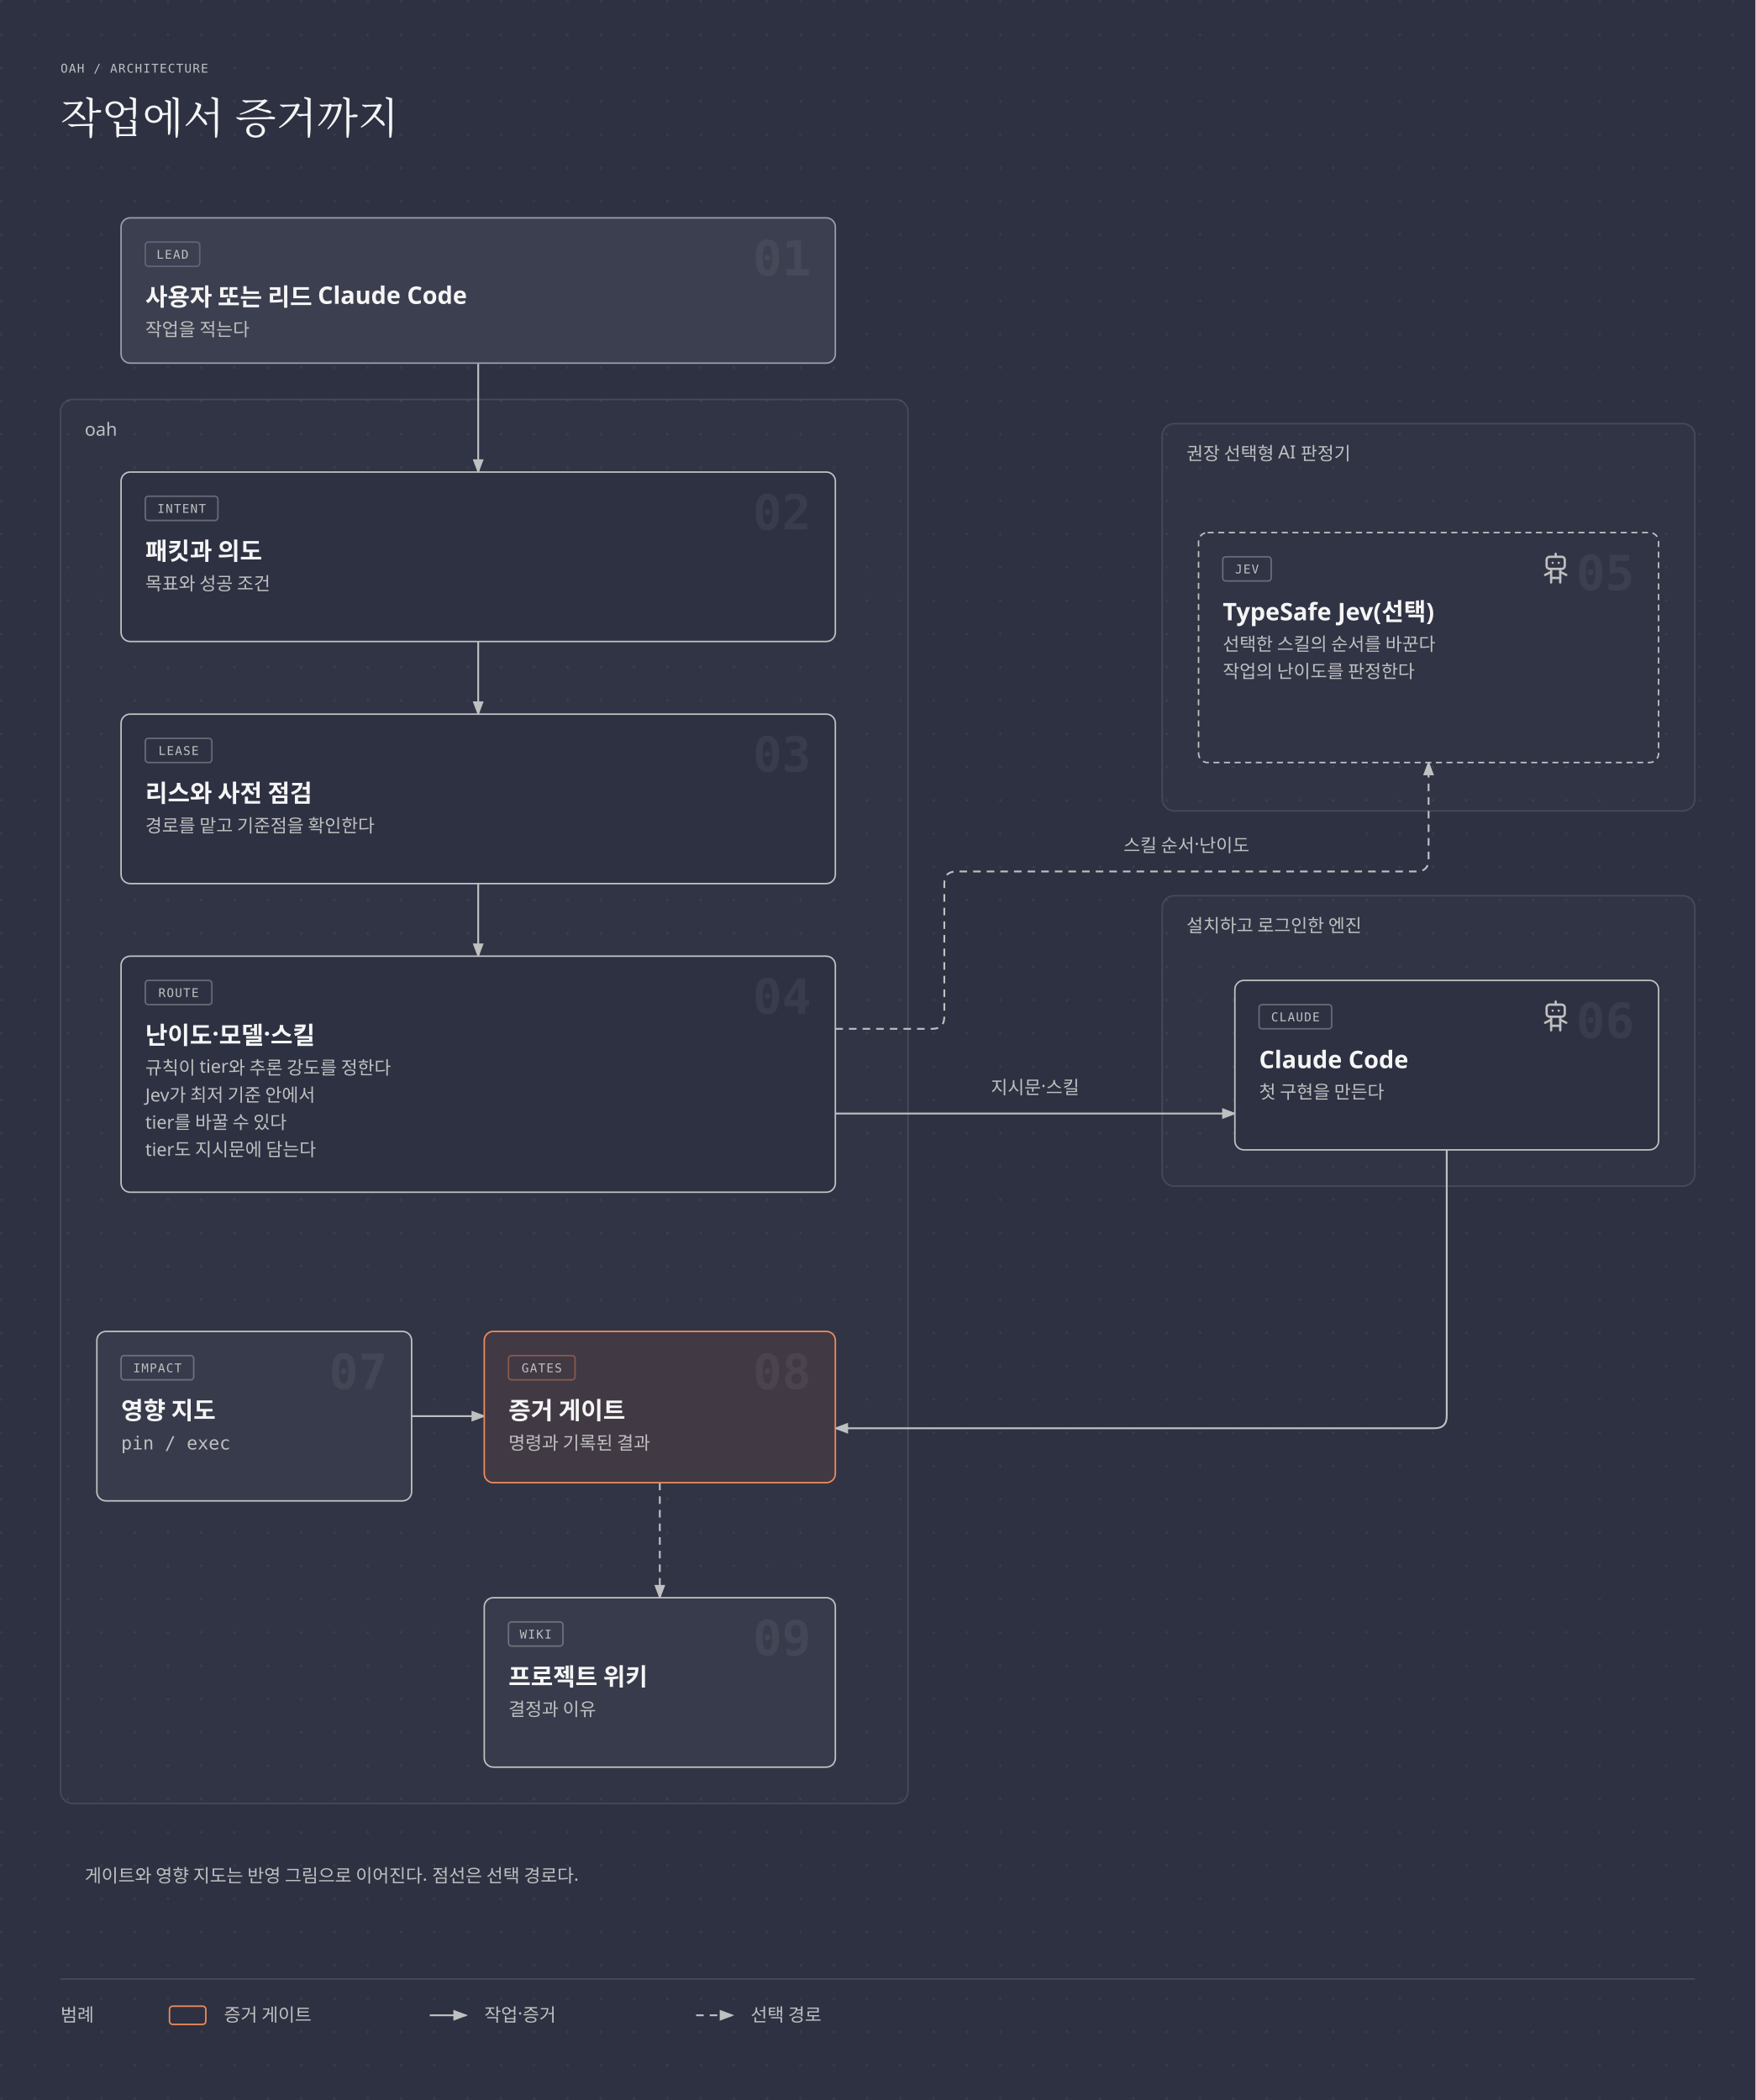
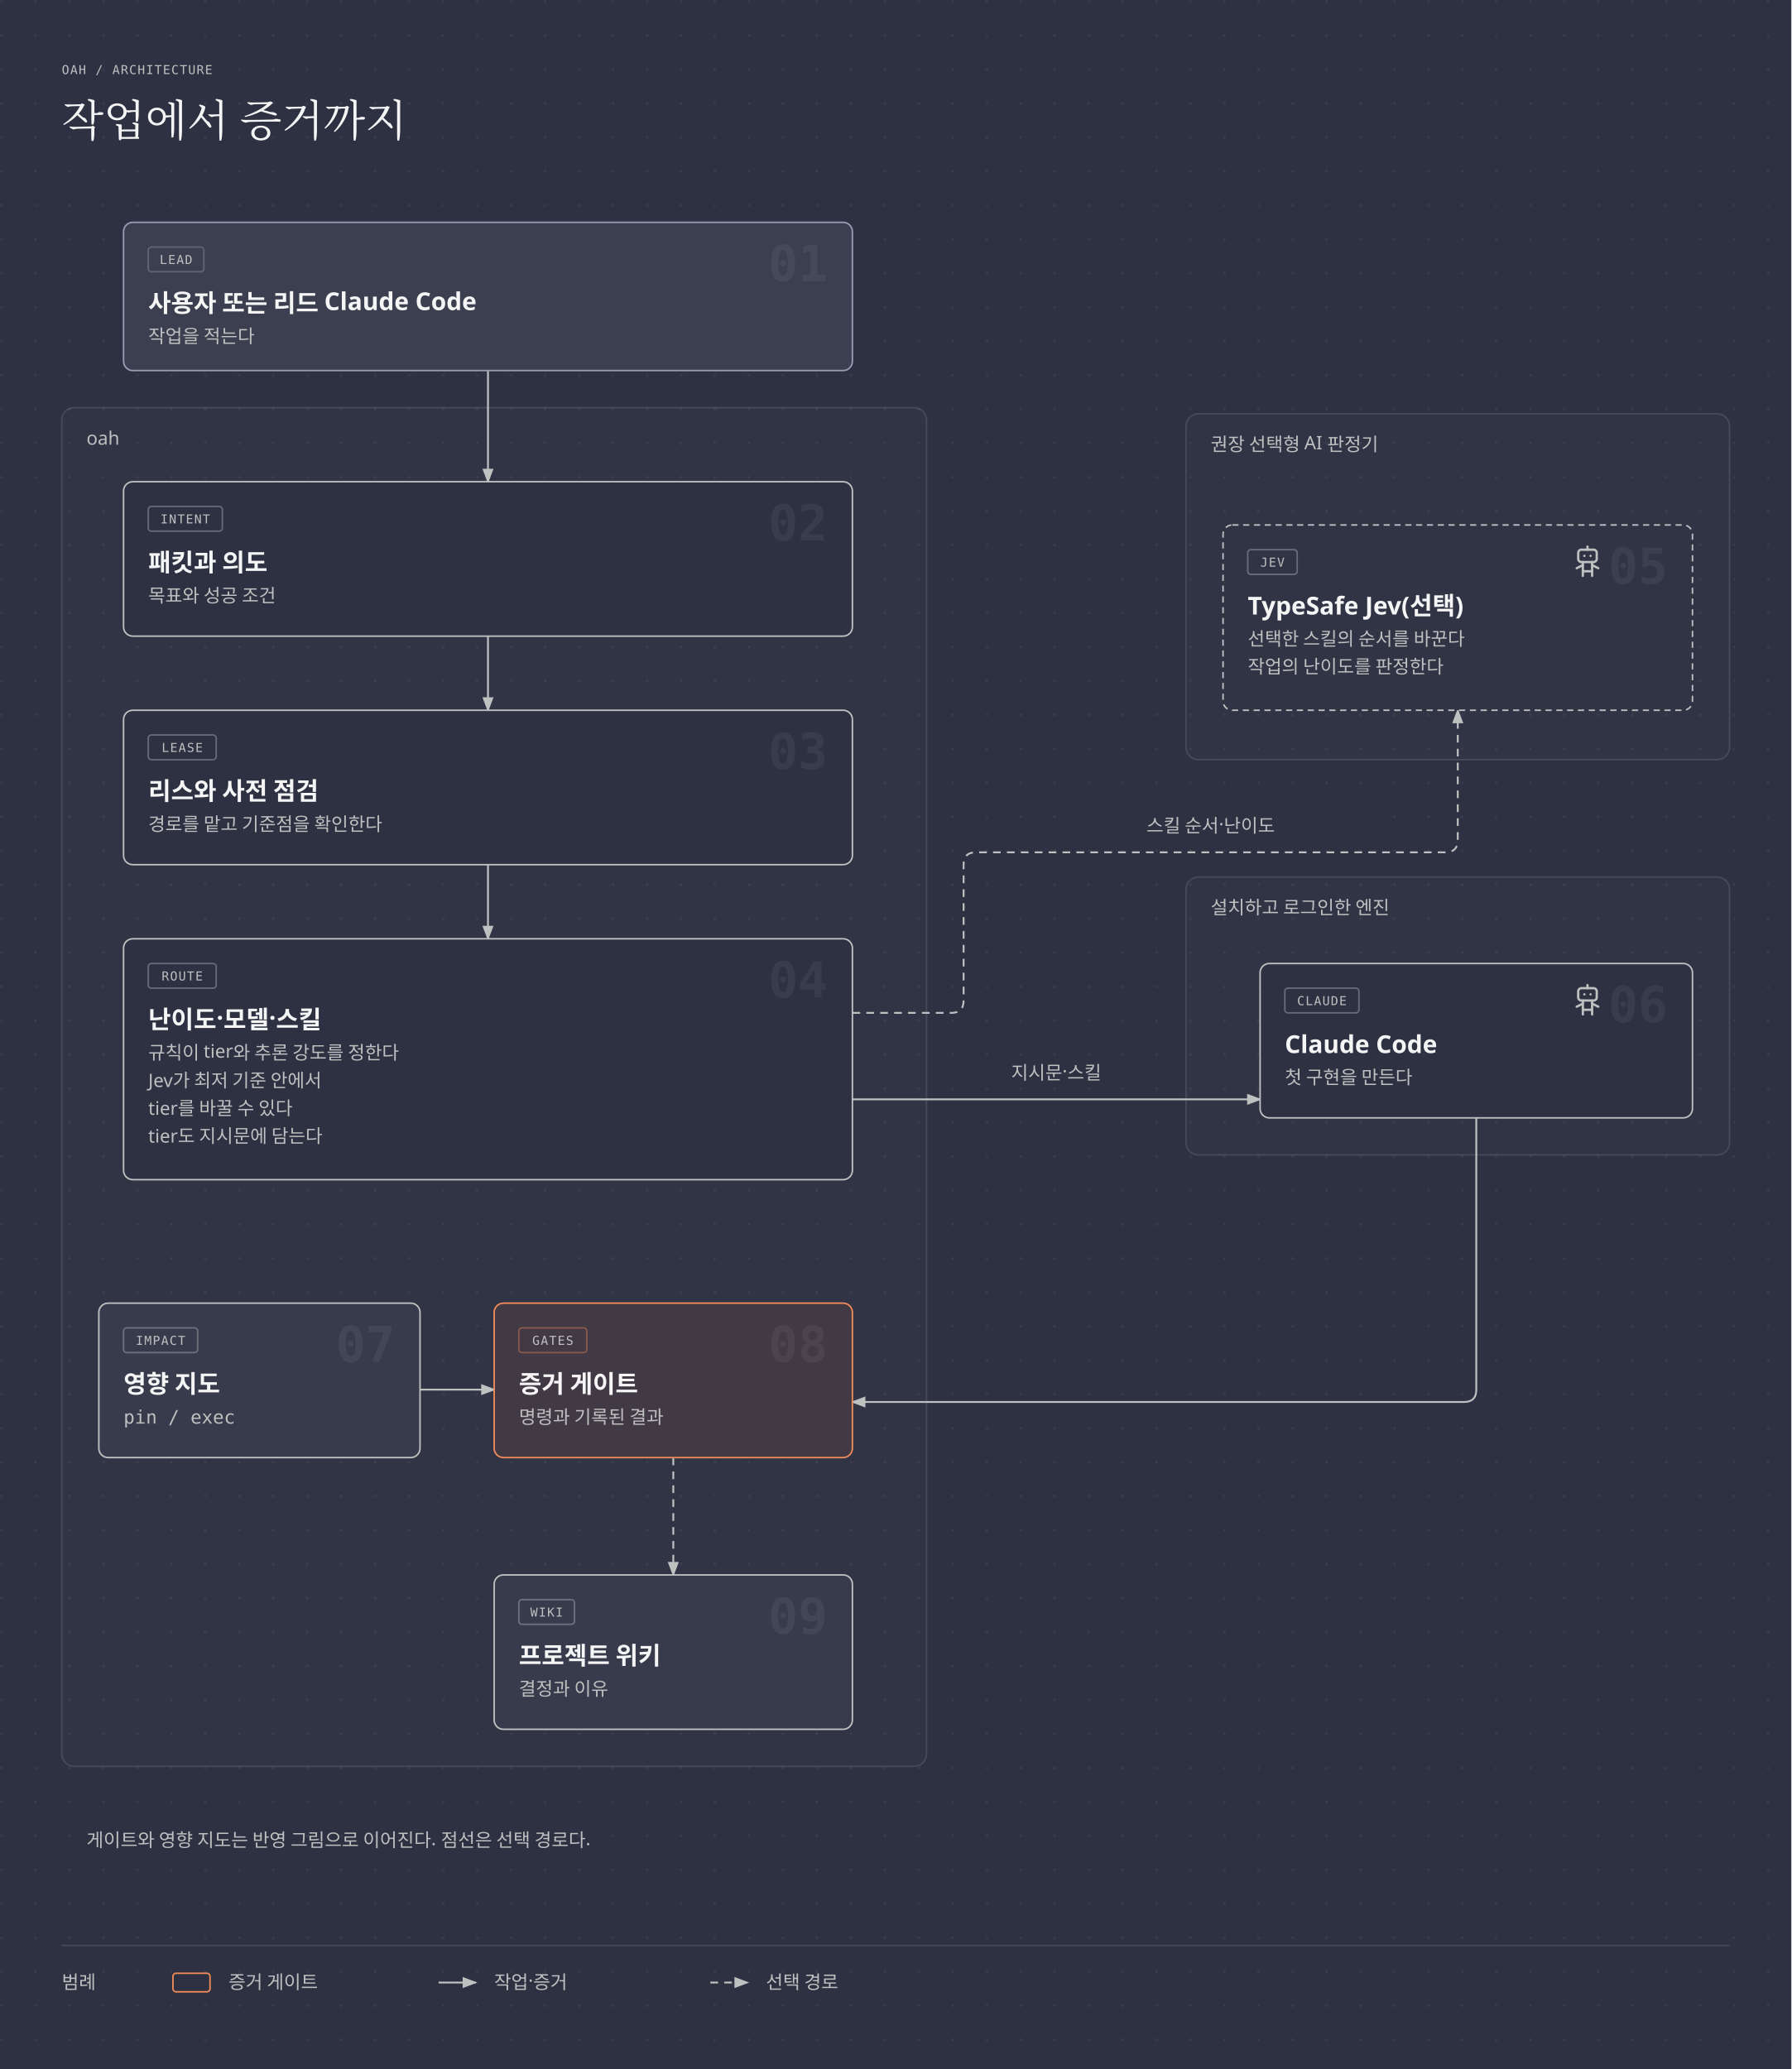
- <svg xmlns="http://www.w3.org/2000/svg" viewBox="0 0 1160 1388" role="img" aria-labelledby="architecture-build-ko-dark-title architecture-build-ko-dark-desc" data-diagram-type="Architecture" data-size="fit" id="architecture-build-ko-dark-root">
+ <svg xmlns="http://www.w3.org/2000/svg" viewBox="0 0 1160 1340" role="img" aria-labelledby="architecture-build-ko-dark-title architecture-build-ko-dark-desc" data-diagram-type="Architecture" data-size="fit" id="architecture-build-ko-dark-root">
  <defs>
    <style>#architecture-build-ko-dark-root { font-family: "Geist", "Noto Sans KR", "Apple SD Gothic Neo", "Malgun Gothic", system-ui, sans-serif; color: #f5f5f5; }
      #architecture-build-ko-dark-root .diagram-container { width: 100%; overflow-x: auto; }
      #architecture-build-ko-dark-root text { font-family: "Geist", "Noto Sans KR", "Apple SD Gothic Neo", "Malgun Gothic", system-ui, sans-serif; fill: #f5f5f5; }
      #architecture-build-ko-dark-root .title { font-family: "Instrument Serif", "Noto Serif KR", "AppleMyungjo", "Batang", "Noto Serif CJK KR", serif; font-size: 28px; font-weight: 400; }
      #architecture-build-ko-dark-root .node { font-size: 16px; font-weight: 600; }
      #architecture-build-ko-dark-root .sub { font-family: "Geist", "Noto Sans KR", "Apple SD Gothic Neo", "Malgun Gothic", system-ui, sans-serif; font-size: 12px; font-weight: 400; fill: #bfc0c0; }
      #architecture-build-ko-dark-root .technical { font-family: "Geist Mono", ui-monospace, "SFMono-Regular", Consolas, monospace; }
      #architecture-build-ko-dark-root .label { font-size: 12px; font-family: "Geist Mono", ui-monospace, "SFMono-Regular", Consolas, monospace; font-weight: 400; fill: #bfc0c0; }
      #architecture-build-ko-dark-root .prose { font-size: 12px; font-weight: 400; fill: #bfc0c0; }
      #architecture-build-ko-dark-root .zone-label { font-size: 12px; font-family: "Geist", "Noto Sans KR", "Apple SD Gothic Neo", "Malgun Gothic", system-ui, sans-serif; font-weight: 500; fill: #bfc0c0; }
      #architecture-build-ko-dark-root .arrow-label { font-size: 12px; font-family: "Geist", "Noto Sans KR", "Apple SD Gothic Neo", "Malgun Gothic", system-ui, sans-serif; font-weight: 500; fill: #bfc0c0; }
      #architecture-build-ko-dark-root .tag { font-family: "Geist Mono", ui-monospace, "SFMono-Regular", Consolas, monospace; font-size: 8px; font-weight: 500; letter-spacing: .08em; fill: #bfc0c0; }
      #architecture-build-ko-dark-root .ghost { font-family: "Geist Mono", ui-monospace, "SFMono-Regular", Consolas, monospace; font-size: 32px; font-weight: 600; fill: #f5f5f5; opacity: .06; }
      @media print {
#architecture-build-ko-dark-root .diagram-container { overflow-x: visible; }
}</style>
    <pattern id="architecture-build-ko-dark-dots" width="22" height="22" patternUnits="userSpaceOnUse">
      <circle cx="1" cy="1" r="0.9" fill="#f5f5f5" fill-opacity=".10" />
    </pattern>
    <marker id="architecture-build-ko-dark-arrow" markerWidth="8" markerHeight="6" refX="7" refY="3" orient="auto">
      <polygon points="0 0, 8 3, 0 6" fill="#bfc0c0" />
    </marker>
    <marker id="architecture-build-ko-dark-arrow-accent" markerWidth="8" markerHeight="6" refX="7" refY="3" orient="auto">
      <polygon points="0 0, 8 3, 0 6" fill="#f08a59" />
    </marker>
    <marker id="architecture-build-ko-dark-arrow-link" markerWidth="8" markerHeight="6" refX="7" refY="3" orient="auto">
      <polygon points="0 0, 8 3, 0 6" fill="#739fdf" />
    </marker>
  </defs>
-   <rect width="1160" height="1388" fill="#2d3142" />
-   <rect width="1160" height="1388" fill="url(#architecture-build-ko-dark-dots)" opacity=".55" />
+   <rect width="1160" height="1340" fill="#2d3142" />
+   <rect width="1160" height="1340" fill="url(#architecture-build-ko-dark-dots)" opacity=".55" />
  <text x="40" y="48" class="tag" text-anchor="start">OAH / ARCHITECTURE</text>
  <text x="40" y="88" class="title" text-anchor="start">작업에서 증거까지</text>
-   <rect x="40" y="264" width="560" height="928" rx="8" fill="#f5f5f5" stroke="#f5f5f5" stroke-width="1" data-group-id="oah" fill-opacity=".02" stroke-opacity=".12" />
+   <rect x="40" y="264" width="560" height="880" rx="8" fill="#f5f5f5" stroke="#f5f5f5" stroke-width="1" data-group-id="oah" fill-opacity=".02" stroke-opacity=".12" />
  <text x="56" y="288" class="zone-label" text-anchor="start">oah</text>
-   <rect x="768" y="280" width="352" height="256" rx="8" fill="#f5f5f5" stroke="#f5f5f5" stroke-width="1" data-group-id="judge" fill-opacity=".02" stroke-opacity=".12" />
-   <text x="784" y="304" class="zone-label" text-anchor="start">권장 선택형 AI 판정기</text>
-   <rect x="768" y="592" width="352" height="192" rx="8" fill="#f5f5f5" stroke="#f5f5f5" stroke-width="1" data-group-id="engines" fill-opacity=".02" stroke-opacity=".12" />
-   <text x="784" y="616" class="zone-label" text-anchor="start">설치하고 로그인한 엔진</text>
+   <rect x="768" y="268" width="352" height="224" rx="8" fill="#f5f5f5" stroke="#f5f5f5" stroke-width="1" data-group-id="judge" fill-opacity=".02" stroke-opacity=".12" />
+   <text x="784" y="292" class="zone-label" text-anchor="start">권장 선택형 AI 판정기</text>
+   <rect x="768" y="568" width="352" height="180" rx="8" fill="#f5f5f5" stroke="#f5f5f5" stroke-width="1" data-group-id="engines" fill-opacity=".02" stroke-opacity=".12" />
+   <text x="784" y="592" class="zone-label" text-anchor="start">설치하고 로그인한 엔진</text>
  <path d="M 316,240 L 316,312" data-edge-id="a1" data-from="you" data-to="intent" data-label="" fill="none" stroke="#bfc0c0" stroke-width="1.2" marker-end="url(#architecture-build-ko-dark-arrow)" />
-   <path d="M 316,424 L 316,472" data-edge-id="a2" data-from="intent" data-to="lease" data-label="" fill="none" stroke="#bfc0c0" stroke-width="1.2" marker-end="url(#architecture-build-ko-dark-arrow)" />
-   <path d="M 316,584 L 316,632" data-edge-id="a3" data-from="lease" data-to="route" data-label="" fill="none" stroke="#bfc0c0" stroke-width="1.2" marker-end="url(#architecture-build-ko-dark-arrow)" />
-   <path d="M 552,680 L 616,680 Q 624,680 624,672 L 624,584 Q 624,576 632,576 L 936,576 Q 944,576 944,568 L 944,504" data-edge-id="a4" data-from="route" data-to="jev" data-label="스킬 순서·난이도" fill="none" stroke="#bfc0c0" stroke-width="1.2" stroke-dasharray="5,4" marker-end="url(#architecture-build-ko-dark-arrow)" />
-   <path d="M 552,736 L 816,736" data-edge-id="a5" data-from="route" data-to="claude" data-label="지시문·스킬" fill="none" stroke="#bfc0c0" stroke-width="1.2" marker-end="url(#architecture-build-ko-dark-arrow)" />
-   <path d="M 956,760 L 956,936 Q 956,944 948,944 L 552,944" data-edge-id="a6" data-from="claude" data-to="gates" data-label="" fill="none" stroke="#bfc0c0" stroke-width="1.2" marker-end="url(#architecture-build-ko-dark-arrow)" />
-   <path d="M 272,936 L 320,936" data-edge-id="a7" data-from="impact" data-to="gates" data-label="" fill="none" stroke="#bfc0c0" stroke-width="1.2" marker-end="url(#architecture-build-ko-dark-arrow)" />
-   <path d="M 436,980 L 436,1056" data-edge-id="a8" data-from="gates" data-to="wiki" data-label="" fill="none" stroke="#bfc0c0" stroke-width="1.2" stroke-dasharray="5,4" marker-end="url(#architecture-build-ko-dark-arrow)" />
-   <rect x="684" y="548" width="200" height="20" rx="2" fill="#2d3142" />
-   <text x="784" y="563" class="arrow-label" text-anchor="middle">스킬 순서·난이도</text>
-   <rect x="622" y="708" width="124" height="20" rx="2" fill="#2d3142" />
-   <text x="684" y="723" class="arrow-label" text-anchor="middle">지시문·스킬</text>
+   <path d="M 316,412 L 316,460" data-edge-id="a2" data-from="intent" data-to="lease" data-label="" fill="none" stroke="#bfc0c0" stroke-width="1.2" marker-end="url(#architecture-build-ko-dark-arrow)" />
+   <path d="M 316,560 L 316,608" data-edge-id="a3" data-from="lease" data-to="route" data-label="" fill="none" stroke="#bfc0c0" stroke-width="1.2" marker-end="url(#architecture-build-ko-dark-arrow)" />
+   <path d="M 552,656 L 616,656 Q 624,656 624,648 L 624,560 Q 624,552 632,552 L 936,552 Q 944,552 944,544 L 944,460" data-edge-id="a4" data-from="route" data-to="jev" data-label="스킬 순서·난이도" fill="none" stroke="#bfc0c0" stroke-width="1.2" stroke-dasharray="5,4" marker-end="url(#architecture-build-ko-dark-arrow)" />
+   <path d="M 552,712 L 816,712" data-edge-id="a5" data-from="route" data-to="claude" data-label="지시문·스킬" fill="none" stroke="#bfc0c0" stroke-width="1.2" marker-end="url(#architecture-build-ko-dark-arrow)" />
+   <path d="M 956,724 L 956,900 Q 956,908 948,908 L 552,908" data-edge-id="a6" data-from="claude" data-to="gates" data-label="" fill="none" stroke="#bfc0c0" stroke-width="1.2" marker-end="url(#architecture-build-ko-dark-arrow)" />
+   <path d="M 272,900 L 320,900" data-edge-id="a7" data-from="impact" data-to="gates" data-label="" fill="none" stroke="#bfc0c0" stroke-width="1.2" marker-end="url(#architecture-build-ko-dark-arrow)" />
+   <path d="M 436,944 L 436,1020" data-edge-id="a8" data-from="gates" data-to="wiki" data-label="" fill="none" stroke="#bfc0c0" stroke-width="1.2" stroke-dasharray="5,4" marker-end="url(#architecture-build-ko-dark-arrow)" />
+   <rect x="684" y="524" width="200" height="20" rx="2" fill="#2d3142" />
+   <text x="784" y="539" class="arrow-label" text-anchor="middle">스킬 순서·난이도</text>
+   <rect x="622" y="684" width="124" height="20" rx="2" fill="#2d3142" />
+   <text x="684" y="699" class="arrow-label" text-anchor="middle">지시문·스킬</text>
  <g data-node-id="you" data-source-label="사용자 또는 리드 Claude Code 작업을 적는다">
    <rect x="80" y="144" width="472" height="96" rx="6" fill="#2d3142" />
    <rect x="80" y="144" width="472" height="96" rx="6" fill="#bfc0c0" stroke="#949eb2" stroke-width="1" fill-opacity=".10" />
    <g aria-hidden="true">
      <rect x="96" y="160" width="36" height="16" rx="2" fill="none" stroke="#949eb2" stroke-width="1" stroke-opacity=".4" />
      <text x="114" y="171" class="tag" text-anchor="middle">LEAD</text>
      <text x="536" y="182" class="ghost" text-anchor="end">01</text>
    </g>
    <text x="96" y="202" class="node" text-anchor="start">사용자 또는 리드 Claude Code</text>
    <text x="96" y="222" class="sub" text-anchor="start">작업을 적는다</text>
  </g>
  <g data-node-id="intent" data-source-label="패킷과 의도 목표와 성공 조건">
-     <rect x="80" y="312" width="472" height="112" rx="6" fill="#2d3142" />
-     <rect x="80" y="312" width="472" height="112" rx="6" fill="#2d3142" stroke="#bfc0c0" stroke-width="1" />
+     <rect x="80" y="312" width="472" height="100" rx="6" fill="#2d3142" />
+     <rect x="80" y="312" width="472" height="100" rx="6" fill="#2d3142" stroke="#bfc0c0" stroke-width="1" />
    <g aria-hidden="true">
      <rect x="96" y="328" width="48" height="16" rx="2" fill="none" stroke="#bfc0c0" stroke-width="1" stroke-opacity=".4" />
      <text x="120" y="339" class="tag" text-anchor="middle">INTENT</text>
      <text x="536" y="350" class="ghost" text-anchor="end">02</text>
    </g>
    <text x="96" y="370" class="node" text-anchor="start">패킷과 의도</text>
    <text x="96" y="390" class="sub" text-anchor="start">목표와 성공 조건</text>
  </g>
  <g data-node-id="lease" data-source-label="리스와 사전 점검 경로를 맡고 기준점을 확인한다">
-     <rect x="80" y="472" width="472" height="112" rx="6" fill="#2d3142" />
-     <rect x="80" y="472" width="472" height="112" rx="6" fill="#2d3142" stroke="#bfc0c0" stroke-width="1" />
+     <rect x="80" y="460" width="472" height="100" rx="6" fill="#2d3142" />
+     <rect x="80" y="460" width="472" height="100" rx="6" fill="#2d3142" stroke="#bfc0c0" stroke-width="1" />
    <g aria-hidden="true">
-       <rect x="96" y="488" width="44" height="16" rx="2" fill="none" stroke="#bfc0c0" stroke-width="1" stroke-opacity=".4" />
-       <text x="118" y="499" class="tag" text-anchor="middle">LEASE</text>
-       <text x="536" y="510" class="ghost" text-anchor="end">03</text>
+       <rect x="96" y="476" width="44" height="16" rx="2" fill="none" stroke="#bfc0c0" stroke-width="1" stroke-opacity=".4" />
+       <text x="118" y="487" class="tag" text-anchor="middle">LEASE</text>
+       <text x="536" y="498" class="ghost" text-anchor="end">03</text>
    </g>
-     <text x="96" y="530" class="node" text-anchor="start">리스와 사전 점검</text>
-     <text x="96" y="550" class="sub" text-anchor="start">경로를 맡고 기준점을 확인한다</text>
+     <text x="96" y="518" class="node" text-anchor="start">리스와 사전 점검</text>
+     <text x="96" y="538" class="sub" text-anchor="start">경로를 맡고 기준점을 확인한다</text>
  </g>
  <g data-node-id="route" data-source-label="난이도·모델·스킬 규칙이 tier와 추론 강도를 정한다 Jev가 최저 기준 안에서 tier를 바꿀 수 있다 tier도 지시문에 담는다">
-     <rect x="80" y="632" width="472" height="156" rx="6" fill="#2d3142" />
-     <rect x="80" y="632" width="472" height="156" rx="6" fill="#2d3142" stroke="#bfc0c0" stroke-width="1" />
+     <rect x="80" y="608" width="472" height="156" rx="6" fill="#2d3142" />
+     <rect x="80" y="608" width="472" height="156" rx="6" fill="#2d3142" stroke="#bfc0c0" stroke-width="1" />
    <g aria-hidden="true">
-       <rect x="96" y="648" width="44" height="16" rx="2" fill="none" stroke="#bfc0c0" stroke-width="1" stroke-opacity=".4" />
-       <text x="118" y="659" class="tag" text-anchor="middle">ROUTE</text>
-       <text x="536" y="670" class="ghost" text-anchor="end">04</text>
+       <rect x="96" y="624" width="44" height="16" rx="2" fill="none" stroke="#bfc0c0" stroke-width="1" stroke-opacity=".4" />
+       <text x="118" y="635" class="tag" text-anchor="middle">ROUTE</text>
+       <text x="536" y="646" class="ghost" text-anchor="end">04</text>
    </g>
-     <text x="96" y="690" class="node" text-anchor="start">난이도·모델·스킬</text>
-     <text x="96" y="710" class="sub" text-anchor="start">규칙이 tier와 추론 강도를 정한다</text>
-     <text x="96" y="728" class="sub" text-anchor="start">Jev가 최저 기준 안에서</text>
-     <text x="96" y="746" class="sub" text-anchor="start">tier를 바꿀 수 있다</text>
-     <text x="96" y="764" class="sub" text-anchor="start">tier도 지시문에 담는다</text>
+     <text x="96" y="666" class="node" text-anchor="start">난이도·모델·스킬</text>
+     <text x="96" y="686" class="sub" text-anchor="start">규칙이 tier와 추론 강도를 정한다</text>
+     <text x="96" y="704" class="sub" text-anchor="start">Jev가 최저 기준 안에서</text>
+     <text x="96" y="722" class="sub" text-anchor="start">tier를 바꿀 수 있다</text>
+     <text x="96" y="740" class="sub" text-anchor="start">tier도 지시문에 담는다</text>
  </g>
  <g data-node-id="jev" data-source-label="TypeSafe Jev(선택) 선택한 스킬의 순서를 바꾼다 작업의 난이도를 판정한다">
-     <rect x="792" y="352" width="304" height="152" rx="6" fill="#2d3142" />
-     <rect x="792" y="352" width="304" height="152" rx="6" fill="#f5f5f5" stroke="#bfc0c0" stroke-width="1" fill-opacity=".02" stroke-dasharray="4,3" />
+     <rect x="792" y="340" width="304" height="120" rx="6" fill="#2d3142" />
+     <rect x="792" y="340" width="304" height="120" rx="6" fill="#f5f5f5" stroke="#bfc0c0" stroke-width="1" fill-opacity=".02" stroke-dasharray="4,3" />
    <g aria-hidden="true">
-       <rect x="808" y="368" width="32" height="16" rx="2" fill="none" stroke="#bfc0c0" stroke-width="1" stroke-opacity=".4" />
-       <text x="824" y="379" class="tag" text-anchor="middle">JEV</text>
-       <text x="1080" y="390" class="ghost" text-anchor="end">05</text>
-       <g transform="translate(1016,364)" color="#bfc0c0">
+       <rect x="808" y="356" width="32" height="16" rx="2" fill="none" stroke="#bfc0c0" stroke-width="1" stroke-opacity=".4" />
+       <text x="824" y="367" class="tag" text-anchor="middle">JEV</text>
+       <text x="1080" y="378" class="ghost" text-anchor="end">05</text>
+       <g transform="translate(1016,352)" color="#bfc0c0">
        <g fill="none" stroke="currentColor" stroke-width="1.5" stroke-linecap="round" stroke-linejoin="round">
          <path d="M6 6a2 2 0 0 1 2 -2h8a2 2 0 0 1 2 2v4a2 2 0 0 1 -2 2h-8a2 2 0 0 1 -2 -2l0 -4" />
          <path d="M12 2v2" />
          <path d="M9 12v9" />
          <path d="M15 12v9" />
          <path d="M5 16l4 -2" />
          <path d="M15 14l4 2" />
          <path d="M9 18h6" />
          <path d="M10 8v.01" />
          <path d="M14 8v.01" />
        </g>
      </g>
    </g>
-     <text x="808" y="410" class="node" text-anchor="start">TypeSafe Jev(선택)</text>
-     <text x="808" y="430" class="sub" text-anchor="start">선택한 스킬의 순서를 바꾼다</text>
-     <text x="808" y="448" class="sub" text-anchor="start">작업의 난이도를 판정한다</text>
+     <text x="808" y="398" class="node" text-anchor="start">TypeSafe Jev(선택)</text>
+     <text x="808" y="418" class="sub" text-anchor="start">선택한 스킬의 순서를 바꾼다</text>
+     <text x="808" y="436" class="sub" text-anchor="start">작업의 난이도를 판정한다</text>
  </g>
  <g data-node-id="claude" data-source-label="Claude Code 첫 구현을 만든다">
-     <rect x="816" y="648" width="280" height="112" rx="6" fill="#2d3142" />
-     <rect x="816" y="648" width="280" height="112" rx="6" fill="#2d3142" stroke="#bfc0c0" stroke-width="1" />
+     <rect x="816" y="624" width="280" height="100" rx="6" fill="#2d3142" />
+     <rect x="816" y="624" width="280" height="100" rx="6" fill="#2d3142" stroke="#bfc0c0" stroke-width="1" />
    <g aria-hidden="true">
-       <rect x="832" y="664" width="48" height="16" rx="2" fill="none" stroke="#bfc0c0" stroke-width="1" stroke-opacity=".4" />
-       <text x="856" y="675" class="tag" text-anchor="middle">CLAUDE</text>
-       <text x="1080" y="686" class="ghost" text-anchor="end">06</text>
-       <g transform="translate(1016,660)" color="#bfc0c0">
+       <rect x="832" y="640" width="48" height="16" rx="2" fill="none" stroke="#bfc0c0" stroke-width="1" stroke-opacity=".4" />
+       <text x="856" y="651" class="tag" text-anchor="middle">CLAUDE</text>
+       <text x="1080" y="662" class="ghost" text-anchor="end">06</text>
+       <g transform="translate(1016,636)" color="#bfc0c0">
        <g fill="none" stroke="currentColor" stroke-width="1.5" stroke-linecap="round" stroke-linejoin="round">
          <path d="M6 6a2 2 0 0 1 2 -2h8a2 2 0 0 1 2 2v4a2 2 0 0 1 -2 2h-8a2 2 0 0 1 -2 -2l0 -4" />
          <path d="M12 2v2" />
          <path d="M9 12v9" />
          <path d="M15 12v9" />
          <path d="M5 16l4 -2" />
          <path d="M15 14l4 2" />
          <path d="M9 18h6" />
          <path d="M10 8v.01" />
          <path d="M14 8v.01" />
        </g>
      </g>
    </g>
-     <text x="832" y="706" class="node" text-anchor="start">Claude Code</text>
-     <text x="832" y="726" class="sub" text-anchor="start">첫 구현을 만든다</text>
+     <text x="832" y="682" class="node" text-anchor="start">Claude Code</text>
+     <text x="832" y="702" class="sub" text-anchor="start">첫 구현을 만든다</text>
  </g>
  <g data-node-id="impact" data-source-label="영향 지도 pin / exec">
-     <rect x="64" y="880" width="208" height="112" rx="6" fill="#2d3142" />
-     <rect x="64" y="880" width="208" height="112" rx="6" fill="#f5f5f5" stroke="#bfc0c0" stroke-width="1" fill-opacity=".05" />
+     <rect x="64" y="844" width="208" height="100" rx="6" fill="#2d3142" />
+     <rect x="64" y="844" width="208" height="100" rx="6" fill="#f5f5f5" stroke="#bfc0c0" stroke-width="1" fill-opacity=".05" />
    <g aria-hidden="true">
-       <rect x="80" y="896" width="48" height="16" rx="2" fill="none" stroke="#bfc0c0" stroke-width="1" stroke-opacity=".4" />
-       <text x="104" y="907" class="tag" text-anchor="middle">IMPACT</text>
-       <text x="256" y="918" class="ghost" text-anchor="end">07</text>
+       <rect x="80" y="860" width="48" height="16" rx="2" fill="none" stroke="#bfc0c0" stroke-width="1" stroke-opacity=".4" />
+       <text x="104" y="871" class="tag" text-anchor="middle">IMPACT</text>
+       <text x="256" y="882" class="ghost" text-anchor="end">07</text>
    </g>
-     <text x="80" y="938" class="node" text-anchor="start">영향 지도</text>
-     <text x="80" y="958" class="sub technical" text-anchor="start">pin / exec</text>
+     <text x="80" y="902" class="node" text-anchor="start">영향 지도</text>
+     <text x="80" y="922" class="sub technical" text-anchor="start">pin / exec</text>
  </g>
  <g data-node-id="gates" data-source-label="증거 게이트 명령과 기록된 결과">
-     <rect x="320" y="880" width="232" height="100" rx="6" fill="#2d3142" />
-     <rect x="320" y="880" width="232" height="100" rx="6" fill="#f08a59" stroke="#f08a59" stroke-width="1" fill-opacity=".10" />
+     <rect x="320" y="844" width="232" height="100" rx="6" fill="#2d3142" />
+     <rect x="320" y="844" width="232" height="100" rx="6" fill="#f08a59" stroke="#f08a59" stroke-width="1" fill-opacity=".10" />
    <g aria-hidden="true">
-       <rect x="336" y="896" width="44" height="16" rx="2" fill="none" stroke="#f08a59" stroke-width="1" stroke-opacity=".4" />
-       <text x="358" y="907" class="tag" text-anchor="middle">GATES</text>
-       <text x="536" y="918" class="ghost" text-anchor="end">08</text>
+       <rect x="336" y="860" width="44" height="16" rx="2" fill="none" stroke="#f08a59" stroke-width="1" stroke-opacity=".4" />
+       <text x="358" y="871" class="tag" text-anchor="middle">GATES</text>
+       <text x="536" y="882" class="ghost" text-anchor="end">08</text>
    </g>
-     <text x="336" y="938" class="node" text-anchor="start">증거 게이트</text>
-     <text x="336" y="958" class="sub" text-anchor="start">명령과 기록된 결과</text>
+     <text x="336" y="902" class="node" text-anchor="start">증거 게이트</text>
+     <text x="336" y="922" class="sub" text-anchor="start">명령과 기록된 결과</text>
  </g>
  <g data-node-id="wiki" data-source-label="프로젝트 위키 결정과 이유">
-     <rect x="320" y="1056" width="232" height="112" rx="6" fill="#2d3142" />
-     <rect x="320" y="1056" width="232" height="112" rx="6" fill="#f5f5f5" stroke="#bfc0c0" stroke-width="1" fill-opacity=".05" />
+     <rect x="320" y="1020" width="232" height="100" rx="6" fill="#2d3142" />
+     <rect x="320" y="1020" width="232" height="100" rx="6" fill="#f5f5f5" stroke="#bfc0c0" stroke-width="1" fill-opacity=".05" />
    <g aria-hidden="true">
-       <rect x="336" y="1072" width="36" height="16" rx="2" fill="none" stroke="#bfc0c0" stroke-width="1" stroke-opacity=".4" />
-       <text x="354" y="1083" class="tag" text-anchor="middle">WIKI</text>
-       <text x="536" y="1094" class="ghost" text-anchor="end">09</text>
+       <rect x="336" y="1036" width="36" height="16" rx="2" fill="none" stroke="#bfc0c0" stroke-width="1" stroke-opacity=".4" />
+       <text x="354" y="1047" class="tag" text-anchor="middle">WIKI</text>
+       <text x="536" y="1058" class="ghost" text-anchor="end">09</text>
    </g>
-     <text x="336" y="1114" class="node" text-anchor="start">프로젝트 위키</text>
-     <text x="336" y="1134" class="sub" text-anchor="start">결정과 이유</text>
+     <text x="336" y="1078" class="node" text-anchor="start">프로젝트 위키</text>
+     <text x="336" y="1098" class="sub" text-anchor="start">결정과 이유</text>
  </g>
-   <text x="56" y="1244" class="prose" text-anchor="start">게이트와 영향 지도는 반영 그림으로 이어진다. 점선은 선택 경로다.</text>
-   <line x1="40" y1="1308" x2="1120" y2="1308" stroke="#f5f5f5" stroke-opacity=".12" />
-   <text x="40" y="1336" class="zone-label" text-anchor="start">범례</text>
-   <rect x="112" y="1326" width="24" height="12" rx="2" fill="none" stroke="#f08a59" stroke-width="1" />
-   <text x="148" y="1336" class="prose" text-anchor="start">증거 게이트</text>
-   <path d="M 284,1332 h 24" fill="none" stroke="#bfc0c0" stroke-width="1.2" marker-end="url(#architecture-build-ko-dark-arrow)" />
-   <text x="320" y="1336" class="prose" text-anchor="start">작업·증거</text>
-   <path d="M 460,1332 h 24" fill="none" stroke="#bfc0c0" stroke-width="1.2" stroke-dasharray="5,4" marker-end="url(#architecture-build-ko-dark-arrow)" />
-   <text x="496" y="1336" class="prose" text-anchor="start">선택 경로</text>
+   <text x="56" y="1196" class="prose" text-anchor="start">게이트와 영향 지도는 반영 그림으로 이어진다. 점선은 선택 경로다.</text>
+   <line x1="40" y1="1260" x2="1120" y2="1260" stroke="#f5f5f5" stroke-opacity=".12" />
+   <text x="40" y="1288" class="zone-label" text-anchor="start">범례</text>
+   <rect x="112" y="1278" width="24" height="12" rx="2" fill="none" stroke="#f08a59" stroke-width="1" />
+   <text x="148" y="1288" class="prose" text-anchor="start">증거 게이트</text>
+   <path d="M 284,1284 h 24" fill="none" stroke="#bfc0c0" stroke-width="1.2" marker-end="url(#architecture-build-ko-dark-arrow)" />
+   <text x="320" y="1288" class="prose" text-anchor="start">작업·증거</text>
+   <path d="M 460,1284 h 24" fill="none" stroke="#bfc0c0" stroke-width="1.2" stroke-dasharray="5,4" marker-end="url(#architecture-build-ko-dark-arrow)" />
+   <text x="496" y="1288" class="prose" text-anchor="start">선택 경로</text>
</svg>
